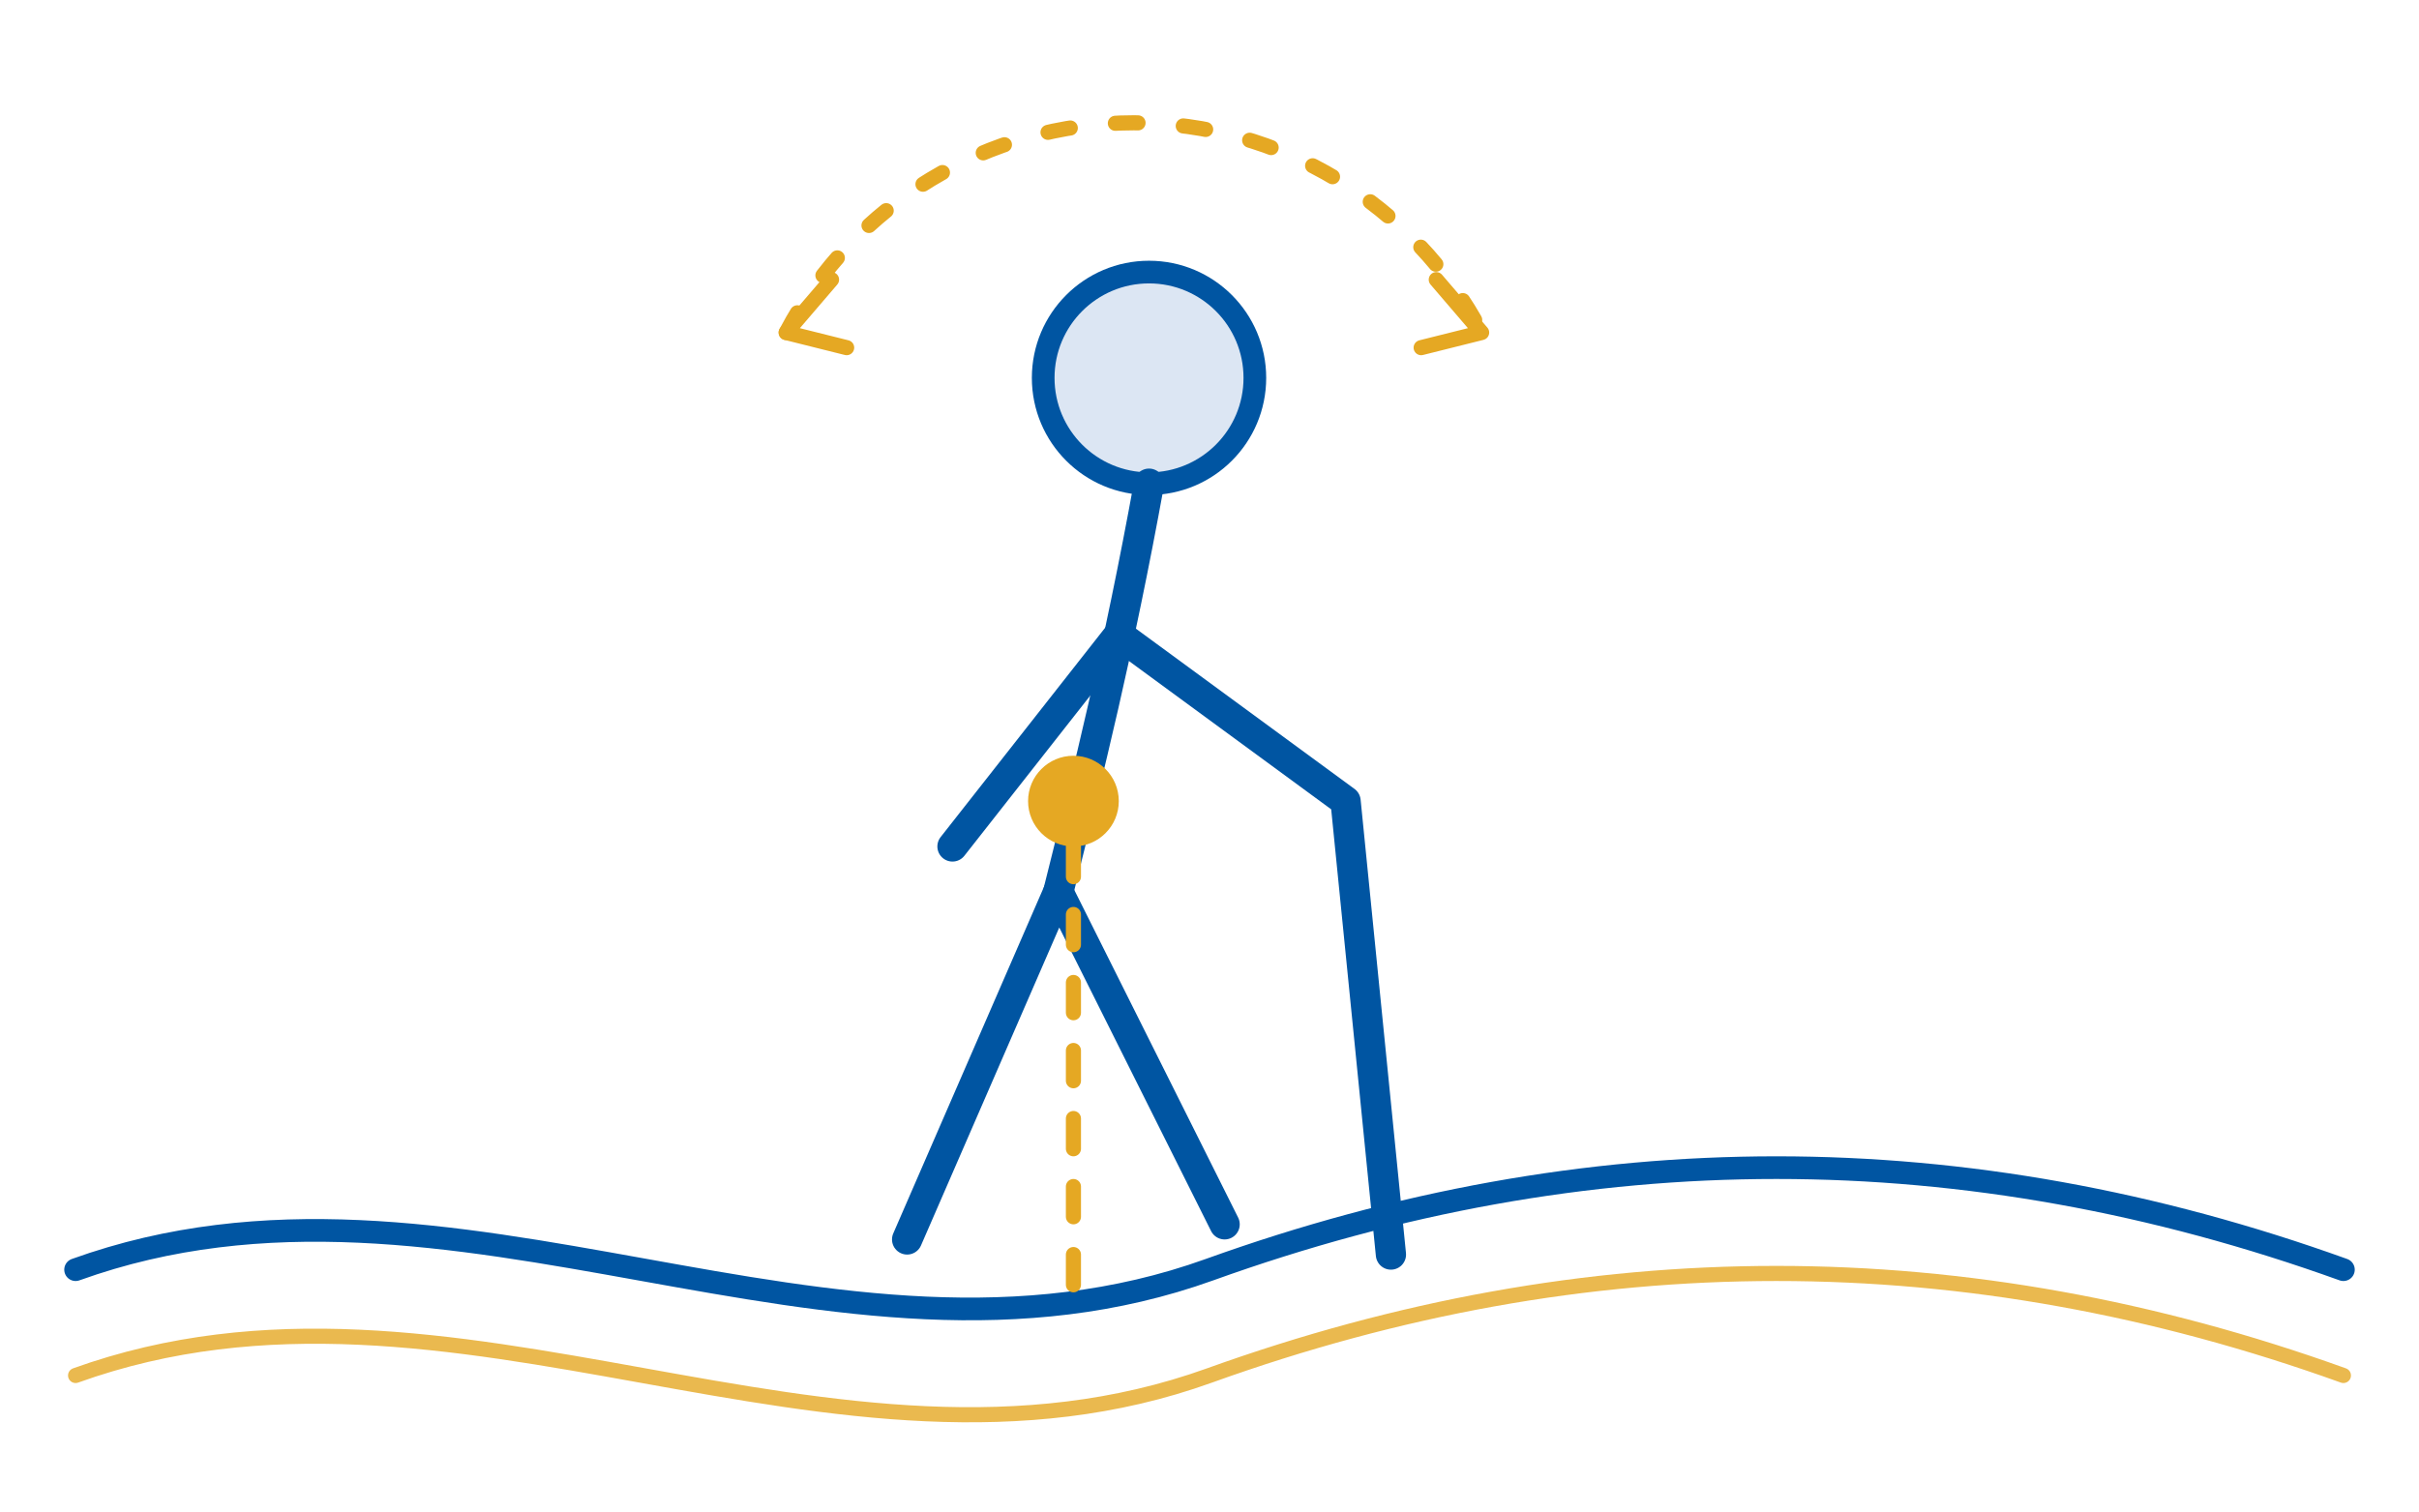
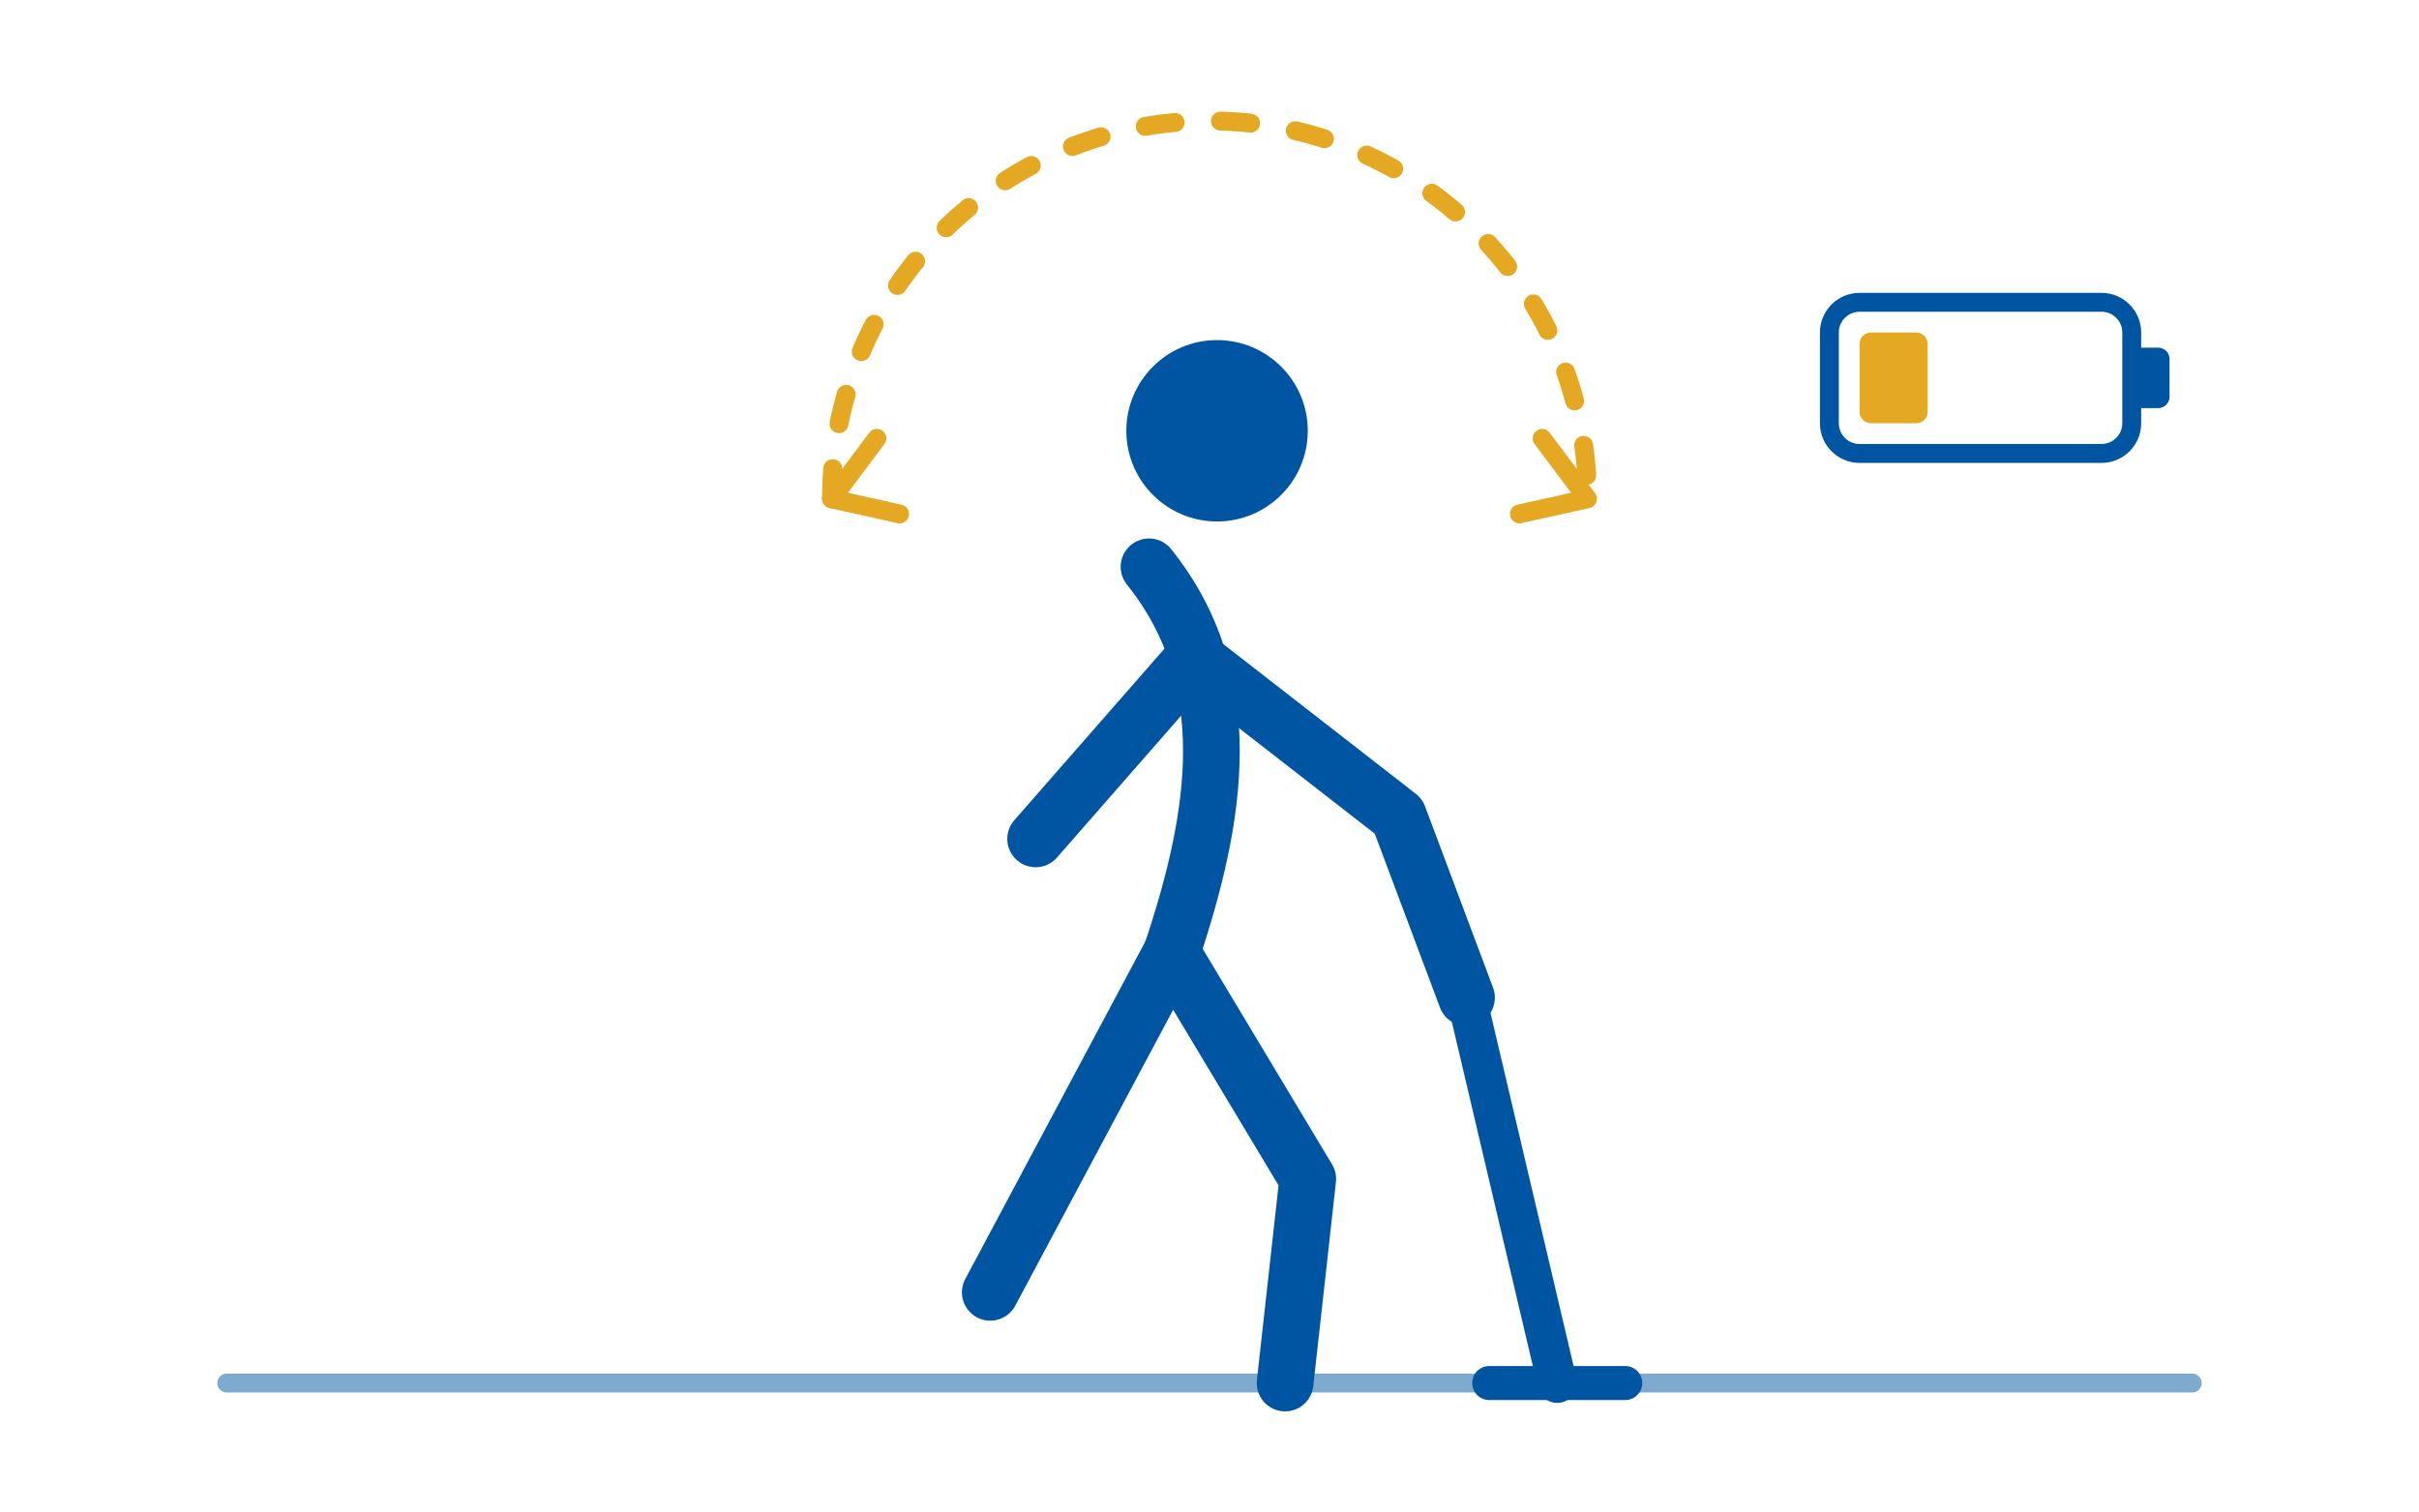
<svg xmlns="http://www.w3.org/2000/svg" viewBox="0 0 320 200" fill="none" stroke-linecap="round" stroke-linejoin="round">
-   <path d="M10 168C60 150 110 186 160 168S260 150 310 168" stroke="#0055A2" stroke-width="3" />
-   <path d="M10 182C60 164 110 200 160 182S260 164 310 182" stroke="#E5A823" stroke-width="2" opacity=".8" />
-   <path d="M104 44A52 52 0 0 1 196 44" stroke="#E5A823" stroke-width="2" stroke-dasharray="3 6" />
-   <path d="M190 37l6 7-8 2M110 37l-6 7 8 2" stroke="#E5A823" stroke-width="2" />
-   <circle cx="152" cy="50" r="14" fill="#DCE6F3" stroke="#0055A2" stroke-width="3" />
-   <path d="M152 64c-4 22-8 38-12 54" stroke="#0055A2" stroke-width="4" />
-   <path d="M140 118l-20 46M140 118l22 44M148 84l-22 28M148 84l30 22M178 106l6 60" stroke="#0055A2" stroke-width="4" />
-   <circle cx="142" cy="106" r="6" fill="#E5A823" />
-   <path d="M142 112v58" stroke="#E5A823" stroke-width="2" stroke-dasharray="4 5" />
+   <path d="M30 183 H290" stroke="#0055A2" stroke-width="2.5" opacity=".5" />
+   <path d="M110 66 A50 50 0 0 1 210 66" stroke="#E5A823" stroke-width="2.5" stroke-dasharray="4 6" />
+   <path d="M204 58 l6 8 -9 2 M116 58 l-6 8 9 2" stroke="#E5A823" stroke-width="2.5" />
+   <g transform="translate(152 144) scale(1.5)">
+     <circle cx="6" cy="-58" r="8" fill="#0055A2" />
+     <path d="M0 -46 C 8 -36, 6 -24, 2 -12" stroke="#0055A2" stroke-width="5" />
+     <path d="M2 -12 L-14 18 M2 -12 L14 8 L12 26" stroke="#0055A2" stroke-width="5" />
+     <path d="M4 -38 L-10 -22 M4 -38 L22 -24 L28 -8" stroke="#0055A2" stroke-width="5" />
+     <path d="M28 -8 L36 26" stroke="#0055A2" stroke-width="3.5" />
+     <path d="M30 26 h12" stroke="#0055A2" stroke-width="3" />
+   </g>
+   <rect x="242" y="40" width="40" height="20" rx="4" stroke="#0055A2" stroke-width="2.5" />
+   <rect x="282" y="46" width="5" height="8" rx="1.5" fill="#0055A2" />
+   <rect x="246" y="44" width="9" height="12" rx="1.5" fill="#E5A823" />
</svg>
